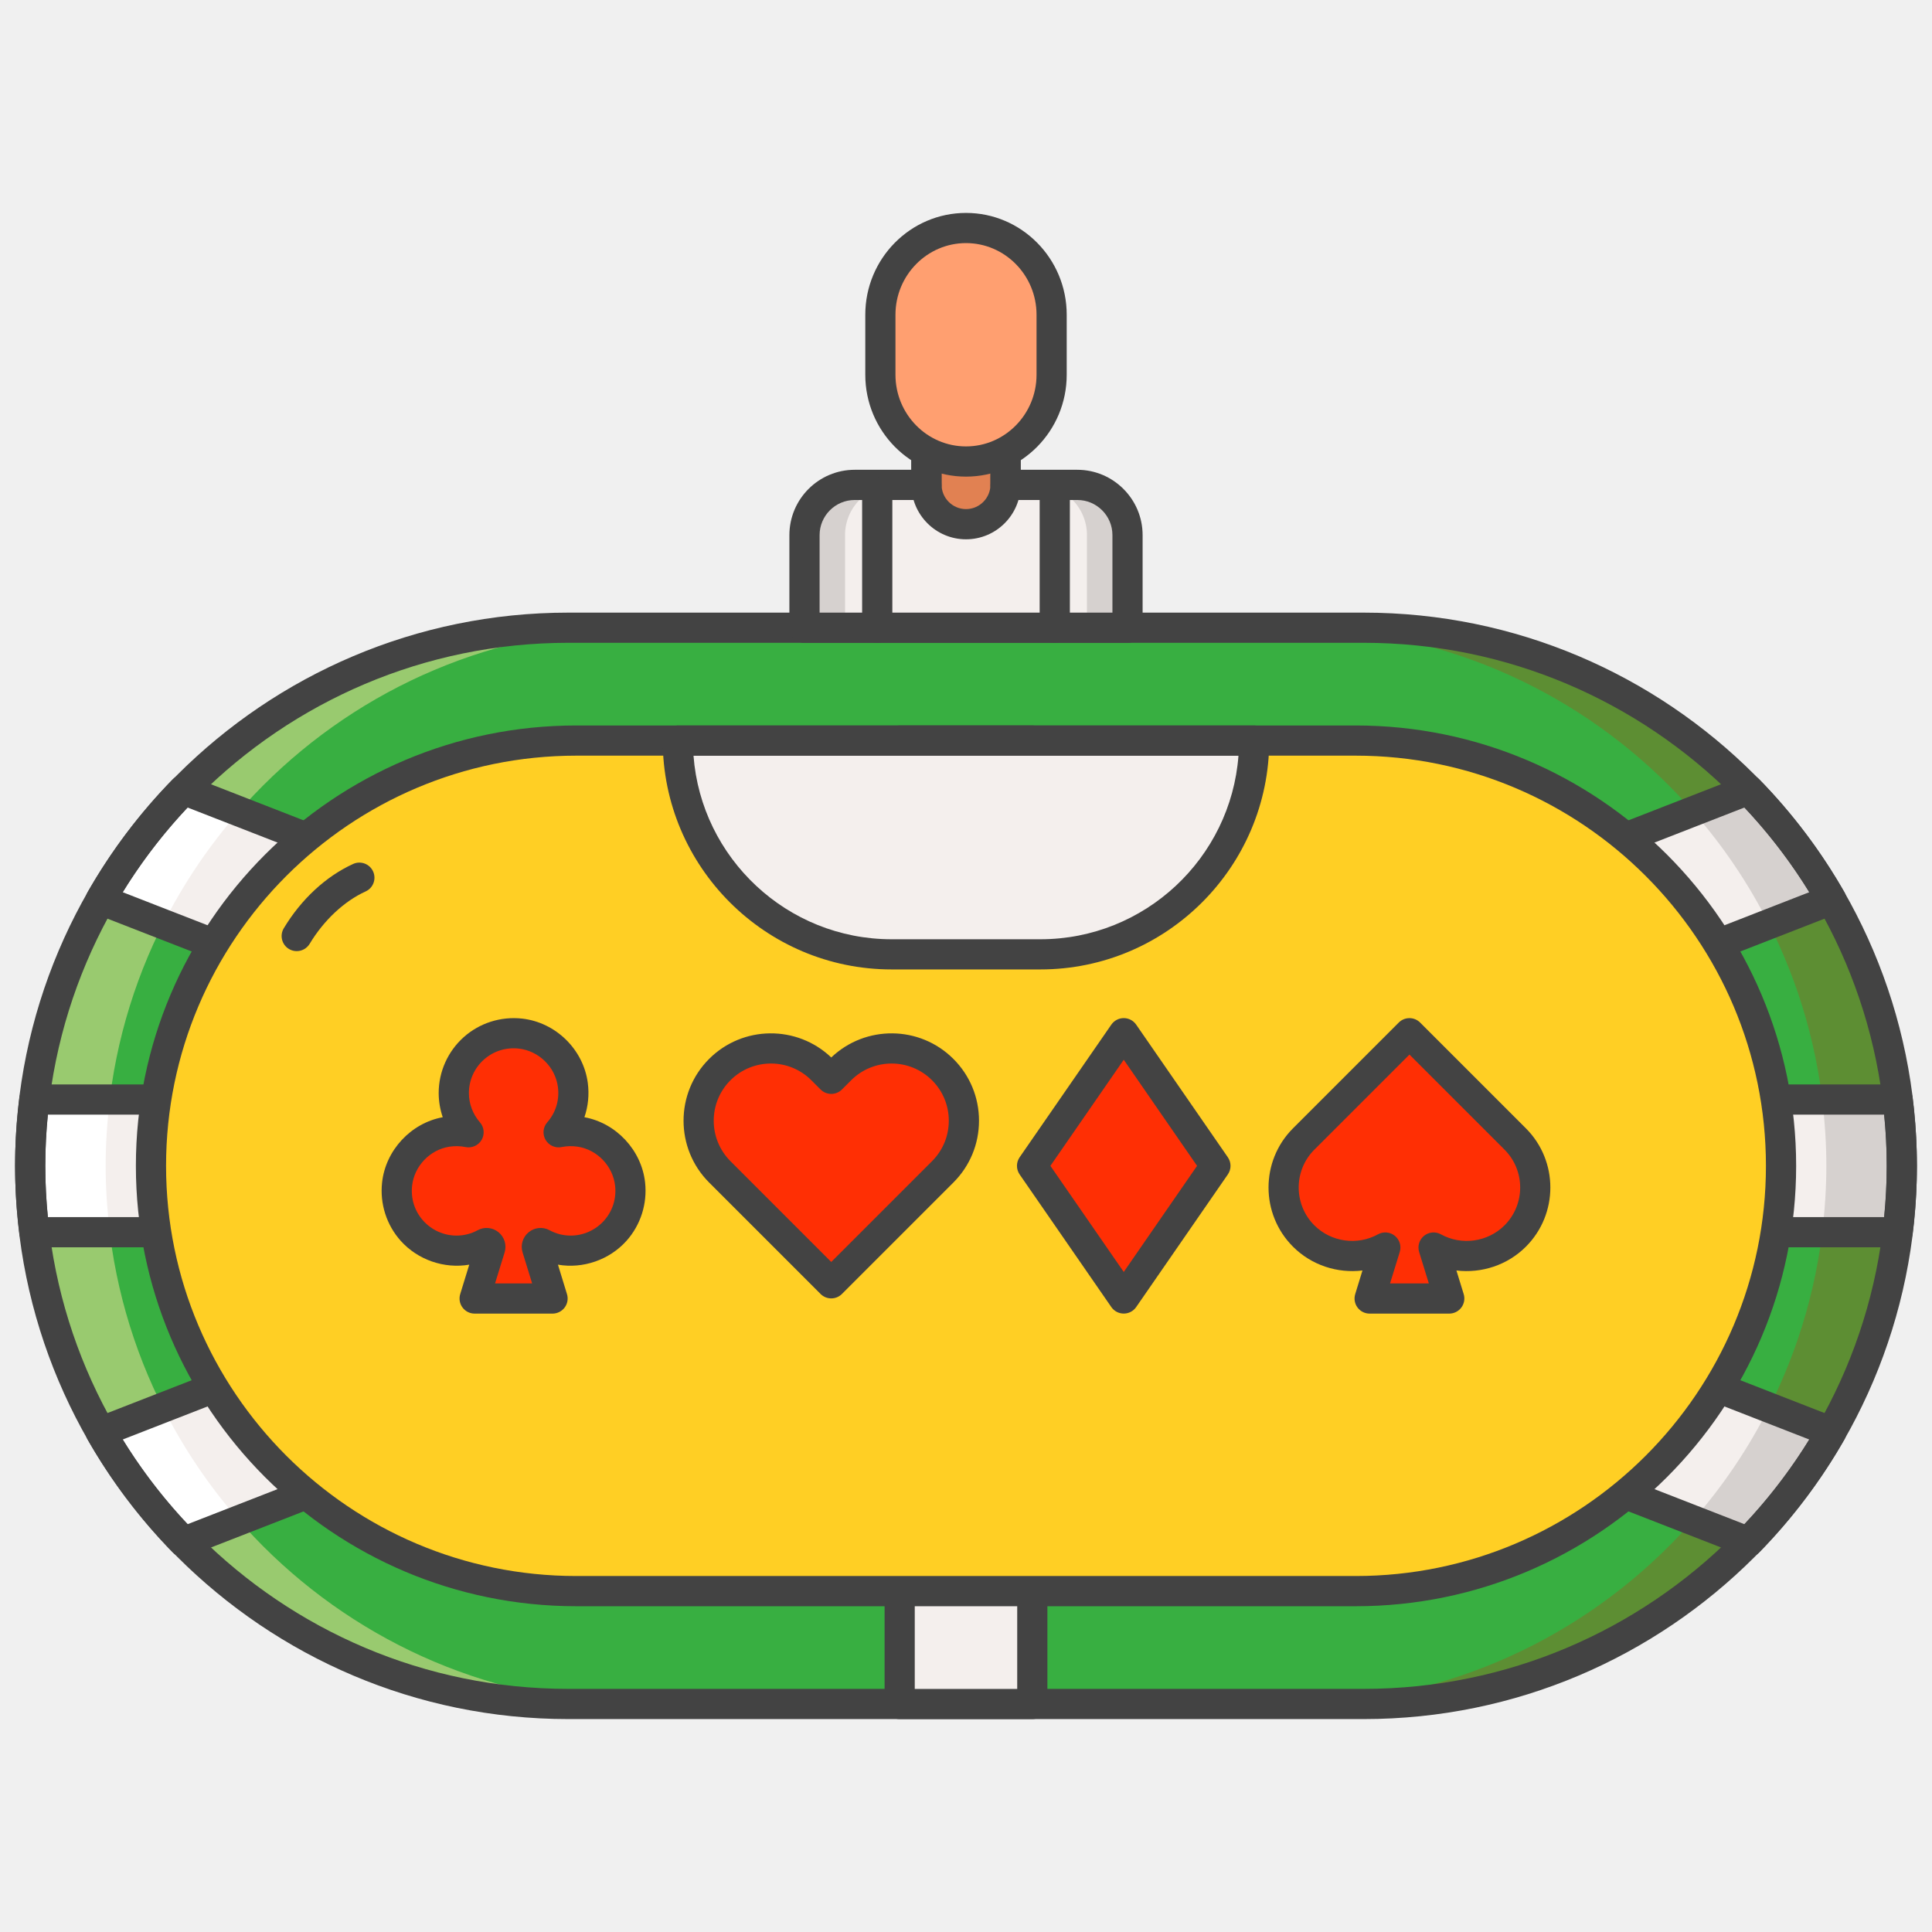
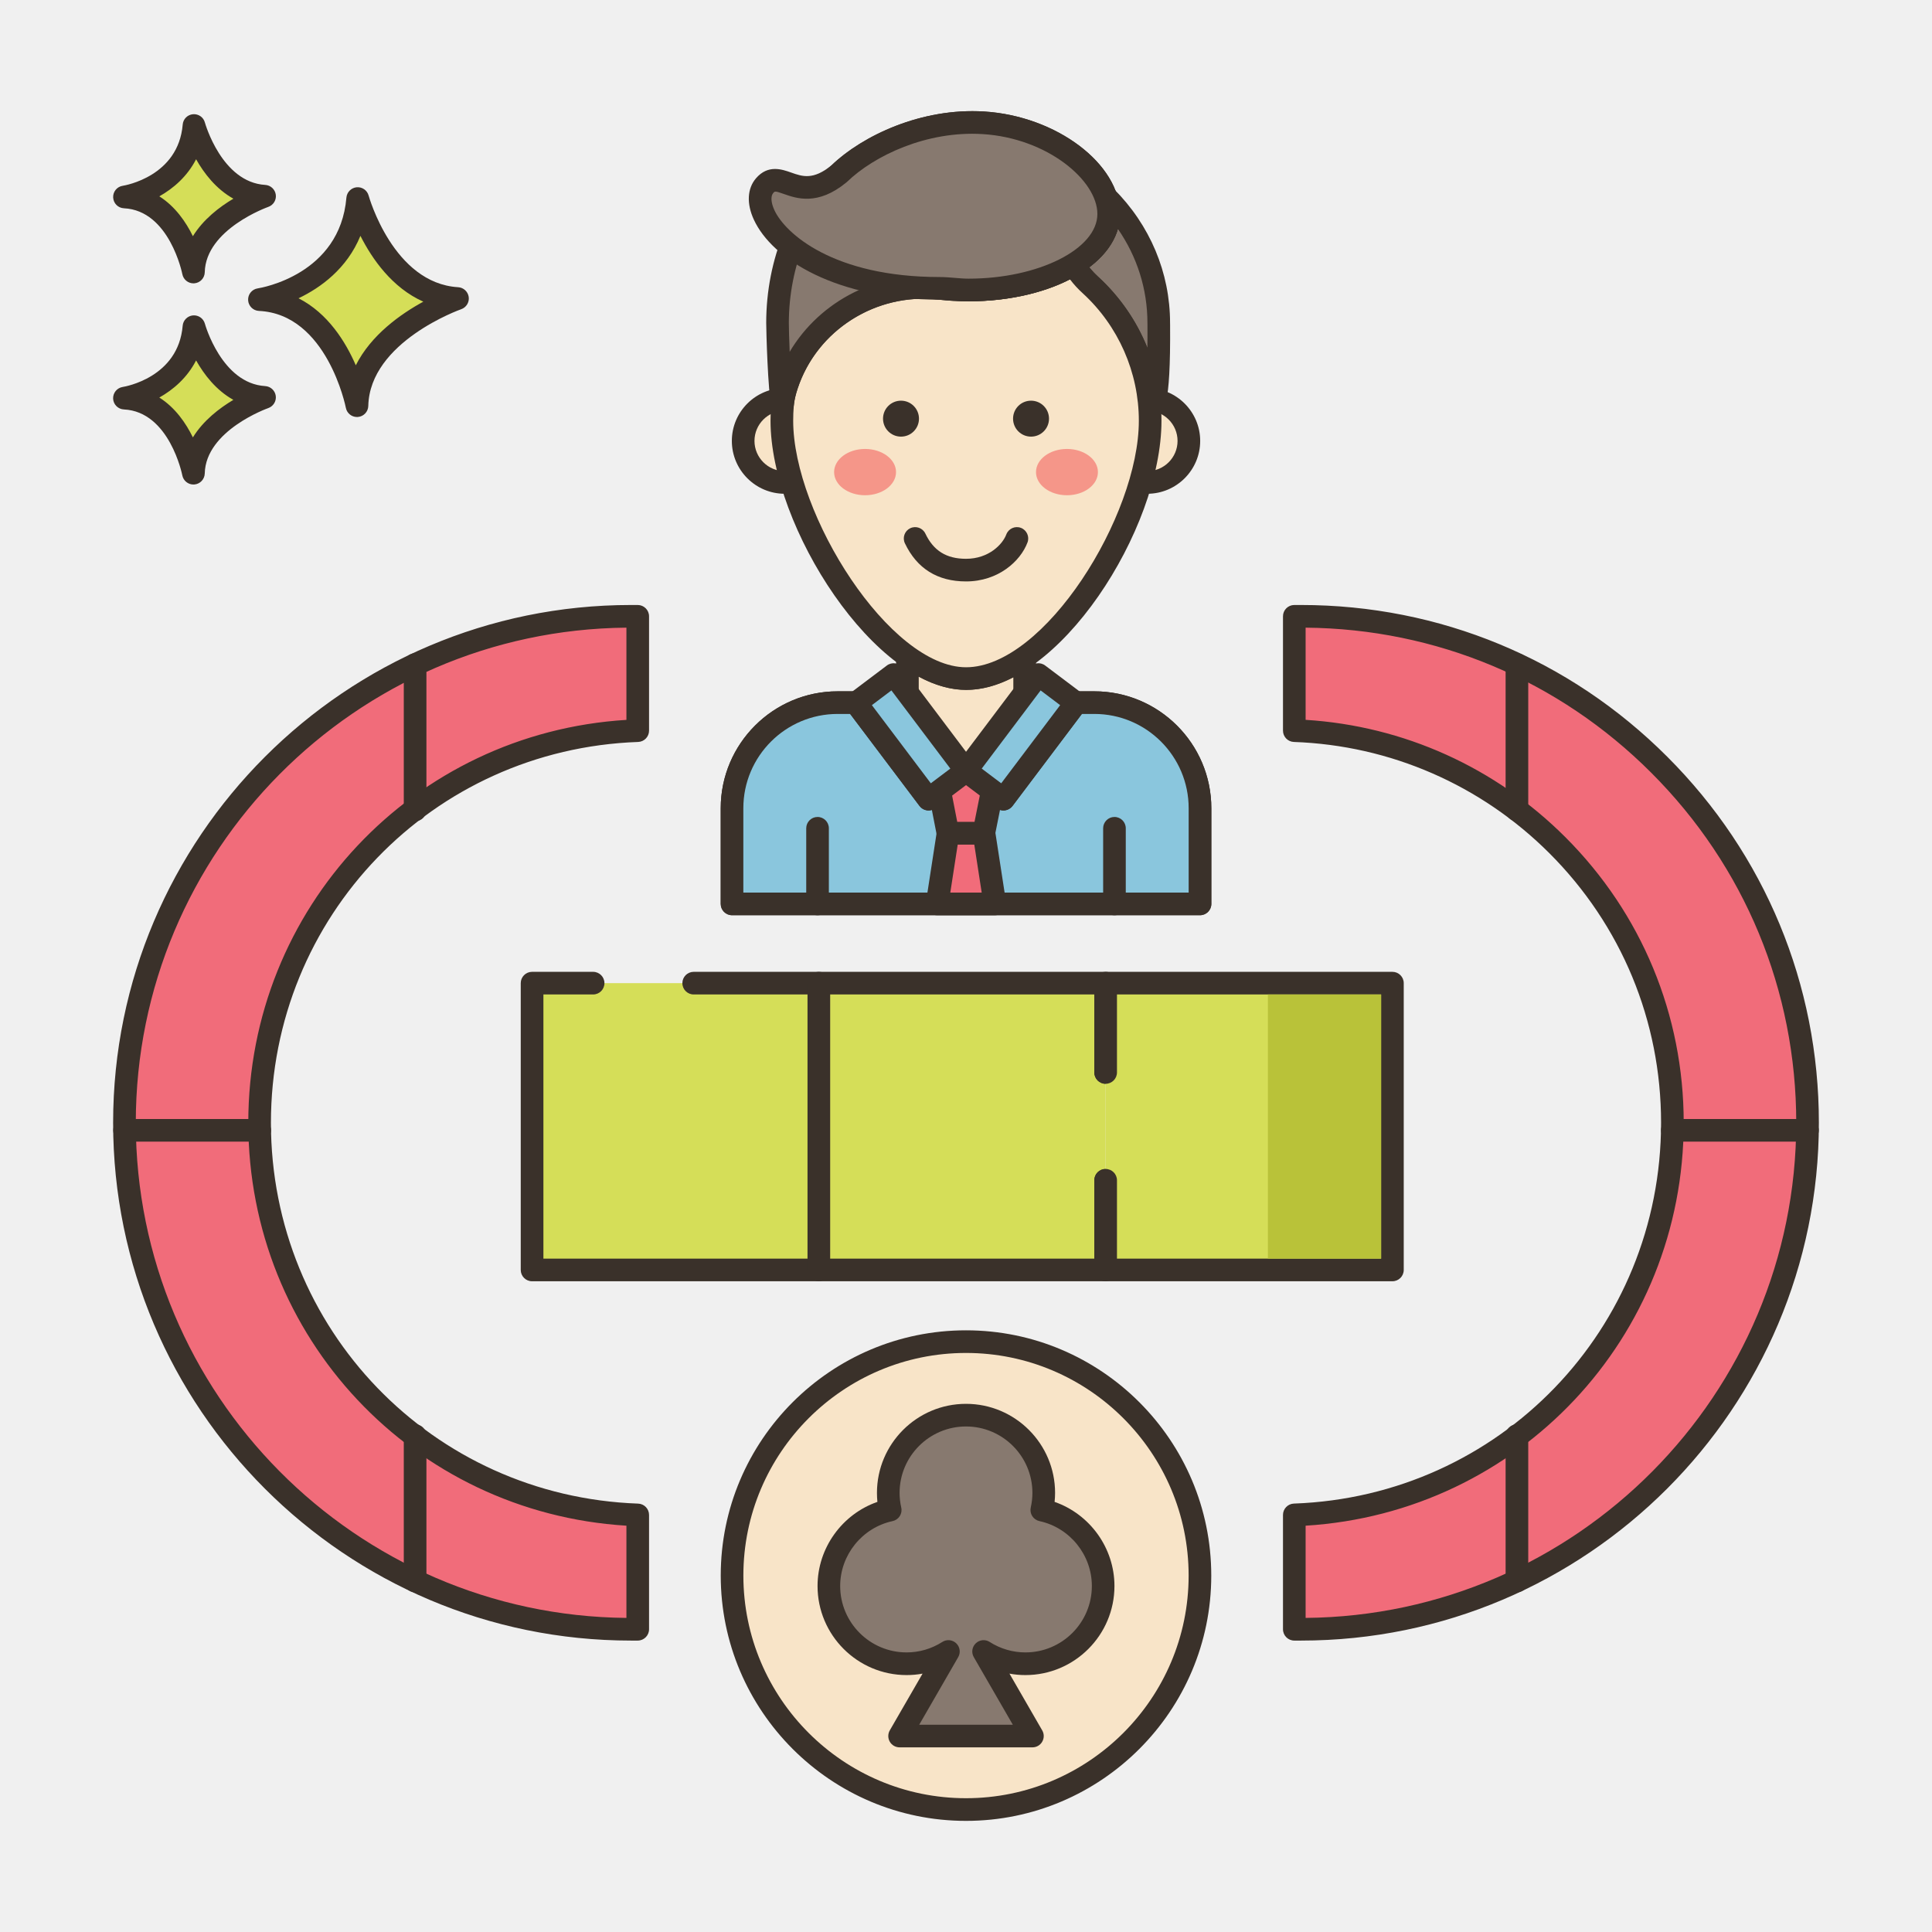
- <svg xmlns="http://www.w3.org/2000/svg" width="63" height="63" viewBox="0 0 63 63" fill="none">
-   <path d="M44.468 55.564H18.532C8.841 55.564 0.984 47.708 0.984 38.017C0.984 28.326 8.841 20.469 18.532 20.469H44.468C54.159 20.469 62.016 28.326 62.016 38.017C62.016 47.708 54.159 55.564 44.468 55.564Z" fill="#38AF41" />
-   <path d="M18.532 55.565H20.993C11.302 55.565 3.445 47.708 3.445 38.017C3.445 28.326 11.302 20.469 20.993 20.469H18.532C8.841 20.469 0.984 28.326 0.984 38.017C0.984 47.708 8.841 55.565 18.532 55.565Z" fill="#99CA6F" />
-   <path d="M44.468 20.469H42.007C51.698 20.469 59.555 28.326 59.555 38.017C59.555 47.708 51.698 55.565 42.007 55.565H44.468C54.159 55.565 62.016 47.708 62.016 38.017C62.016 28.326 54.159 20.469 44.468 20.469Z" fill="#5D8E33" />
-   <path d="M3.281 29.341L57.013 50.281C58.061 49.209 58.971 48.004 59.718 46.693L5.986 25.753C4.939 26.825 4.029 28.03 3.281 29.341Z" fill="#F4EFED" />
-   <path d="M57.684 45.9C57.013 47.231 56.178 48.465 55.204 49.576L57.014 50.281C57.014 50.281 57.014 50.281 57.014 50.28C57.255 50.034 57.488 49.78 57.714 49.519C57.746 49.483 57.778 49.447 57.809 49.41C58.155 49.005 58.483 48.584 58.791 48.148C58.801 48.134 58.812 48.12 58.822 48.106C59.142 47.65 59.442 47.179 59.719 46.693L57.684 45.9Z" fill="#D6D1CF" />
-   <path d="M0.984 38.017C0.984 38.75 1.035 39.471 1.122 40.18H61.878C61.965 39.471 62.015 38.75 62.015 38.017C62.015 37.284 61.965 36.564 61.878 35.855H1.122C1.035 36.563 0.984 37.284 0.984 38.017Z" fill="#F4EFED" />
-   <path d="M61.998 37.277C61.993 37.174 61.989 37.07 61.982 36.967C61.976 36.865 61.967 36.765 61.959 36.664C61.938 36.392 61.912 36.122 61.879 35.854V35.854H59.418C59.505 36.563 59.555 37.284 59.555 38.017C59.555 38.749 59.505 39.47 59.418 40.179H61.879V40.179C61.912 39.911 61.938 39.641 61.959 39.37C61.967 39.269 61.976 39.168 61.982 39.066C61.989 38.964 61.993 38.86 61.998 38.756C62.008 38.511 62.016 38.265 62.016 38.016C62.016 37.769 62.008 37.523 61.998 37.277Z" fill="#D6D1CF" />
-   <path d="M5.986 50.281L59.718 29.341C58.971 28.03 58.061 26.824 57.013 25.753L3.281 46.693C4.029 48.004 4.939 49.209 5.986 50.281Z" fill="#F4EFED" />
-   <path d="M59.718 29.341C59.441 28.855 59.142 28.384 58.821 27.928C58.812 27.914 58.801 27.9 58.791 27.886C58.483 27.45 58.154 27.029 57.808 26.624C57.777 26.587 57.746 26.551 57.715 26.515C57.488 26.255 57.255 26 57.014 25.753L55.204 26.459C56.178 27.569 57.013 28.803 57.684 30.134L59.718 29.341Z" fill="#D6D1CF" />
-   <path d="M5.316 45.9C5.987 47.231 6.822 48.465 7.796 49.576L5.986 50.281C5.986 50.281 5.986 50.281 5.986 50.28C5.745 50.034 5.512 49.78 5.286 49.519C5.254 49.483 5.222 49.447 5.191 49.41C4.845 49.005 4.517 48.584 4.209 48.148C4.198 48.134 4.188 48.12 4.178 48.106C3.858 47.65 3.558 47.179 3.281 46.693L5.316 45.9Z" fill="white" />
-   <path d="M1.003 37.277C1.008 37.174 1.012 37.07 1.018 36.967C1.024 36.865 1.034 36.765 1.041 36.664C1.063 36.392 1.089 36.122 1.122 35.854V35.854H3.583C3.496 36.563 3.445 37.284 3.445 38.017C3.445 38.749 3.496 39.47 3.583 40.179H1.122V40.179C1.089 39.911 1.063 39.641 1.041 39.37C1.034 39.269 1.024 39.168 1.018 39.066C1.012 38.964 1.008 38.86 1.003 38.756C0.993 38.511 0.984 38.265 0.984 38.017C0.984 37.769 0.993 37.523 1.003 37.277Z" fill="white" />
-   <path d="M3.281 29.341C3.558 28.855 3.858 28.384 4.178 27.928C4.188 27.914 4.198 27.9 4.208 27.886C4.517 27.45 4.845 27.029 5.191 26.624C5.222 26.587 5.254 26.551 5.285 26.515C5.512 26.255 5.745 26 5.986 25.753L7.796 26.459C6.822 27.569 5.987 28.803 5.316 30.134L3.281 29.341Z" fill="white" />
-   <path d="M44.468 56.057H18.532C8.585 56.057 0.492 47.964 0.492 38.017C0.492 28.07 8.585 19.977 18.532 19.977H44.468C54.415 19.977 62.508 28.069 62.508 38.017C62.508 47.964 54.415 56.057 44.468 56.057ZM18.532 20.961C9.128 20.961 1.477 28.613 1.477 38.017C1.477 47.421 9.128 55.072 18.532 55.072H44.468C53.873 55.072 61.524 47.421 61.524 38.017C61.524 28.612 53.873 20.961 44.468 20.961H18.532V20.961Z" fill="#434343" />
-   <path d="M29.337 24.149H33.662V55.565H29.337V24.149Z" fill="#F4EFED" />
-   <path d="M33.662 56.057H29.337C29.065 56.057 28.845 55.836 28.845 55.565V24.149C28.845 23.877 29.065 23.657 29.337 23.657H33.662C33.934 23.657 34.154 23.877 34.154 24.149V55.565C34.154 55.836 33.934 56.057 33.662 56.057ZM29.829 55.073H33.17V24.641H29.829V55.073Z" fill="#434343" />
-   <path d="M5.986 50.773C5.856 50.773 5.729 50.721 5.634 50.625C4.555 49.521 3.62 48.281 2.854 46.937C2.783 46.812 2.77 46.663 2.817 46.529C2.865 46.394 2.969 46.286 3.103 46.234L56.835 25.295C57.018 25.223 57.227 25.268 57.365 25.409C58.444 26.513 59.38 27.754 60.146 29.097C60.217 29.222 60.23 29.371 60.182 29.506C60.135 29.641 60.03 29.748 59.897 29.8L6.165 50.74C6.107 50.762 6.046 50.773 5.986 50.773ZM4 46.941C4.609 47.931 5.318 48.858 6.114 49.703L58.999 29.093C58.39 28.103 57.681 27.177 56.886 26.331L4 46.941Z" fill="#434343" />
-   <path d="M61.878 40.672H1.122C0.873 40.672 0.664 40.487 0.633 40.24C0.538 39.468 0.492 38.741 0.492 38.017C0.492 37.293 0.538 36.566 0.633 35.794C0.664 35.548 0.873 35.362 1.122 35.362H61.878C62.127 35.362 62.337 35.547 62.367 35.794C62.462 36.566 62.508 37.293 62.508 38.017C62.508 38.741 62.462 39.468 62.367 40.24C62.336 40.486 62.127 40.672 61.878 40.672ZM1.562 39.688H61.438C61.495 39.114 61.524 38.564 61.524 38.017C61.524 37.47 61.496 36.92 61.438 36.347H1.562C1.505 36.92 1.477 37.47 1.477 38.017C1.477 38.564 1.505 39.114 1.562 39.688Z" fill="#434343" />
-   <path d="M57.013 50.773C56.953 50.773 56.892 50.762 56.835 50.739L3.103 29.8C2.969 29.748 2.865 29.64 2.817 29.506C2.77 29.371 2.783 29.222 2.854 29.097C3.62 27.754 4.555 26.512 5.634 25.409C5.772 25.268 5.981 25.223 6.165 25.295L59.897 46.234C60.03 46.286 60.135 46.393 60.182 46.528C60.23 46.663 60.217 46.812 60.146 46.937C59.38 48.28 58.444 49.521 57.365 50.625C57.271 50.721 57.143 50.773 57.013 50.773ZM4 29.093L56.886 49.703C57.681 48.857 58.39 47.931 58.999 46.941L6.114 26.331C5.318 27.177 4.609 28.102 4 29.093Z" fill="#434343" />
-   <path d="M44.21 51.885H18.791C11.132 51.885 4.923 45.676 4.923 38.017C4.923 30.358 11.132 24.149 18.791 24.149H44.209C51.868 24.149 58.077 30.358 58.077 38.017C58.077 45.676 51.869 51.885 44.21 51.885Z" fill="#FFCF24" />
-   <path d="M33.926 31.12H29.075C25.226 31.12 22.105 27.999 22.105 24.149H40.897C40.897 27.999 37.776 31.12 33.926 31.12Z" fill="#F4EFED" />
-   <path d="M44.21 52.377H18.791C10.873 52.377 4.431 45.935 4.431 38.017C4.431 30.099 10.873 23.657 18.791 23.657H44.209C52.128 23.657 58.57 30.099 58.57 38.017C58.57 45.935 52.128 52.377 44.21 52.377ZM18.791 24.641C11.415 24.641 5.415 30.641 5.415 38.017C5.415 45.392 11.415 51.392 18.791 51.392H44.209C51.585 51.392 57.585 45.392 57.585 38.017C57.585 30.641 51.585 24.641 44.209 24.641H18.791Z" fill="#434343" />
-   <path d="M9.675 31.015C9.589 31.015 9.502 30.993 9.422 30.945C9.189 30.805 9.114 30.503 9.254 30.269C9.823 29.323 10.626 28.578 11.514 28.173C11.761 28.06 12.054 28.169 12.166 28.416C12.279 28.664 12.17 28.956 11.923 29.068C11.223 29.387 10.559 30.009 10.098 30.776C10.005 30.93 9.842 31.015 9.675 31.015Z" fill="#434343" />
-   <path d="M33.925 31.612H29.074C24.959 31.612 21.611 28.264 21.611 24.149C21.611 23.878 21.832 23.657 22.104 23.657H40.896C41.026 23.657 41.152 23.709 41.244 23.801C41.336 23.893 41.388 24.019 41.388 24.149C41.388 28.264 38.04 31.612 33.925 31.612ZM22.614 24.641C22.867 27.985 25.668 30.628 29.074 30.628H33.925C37.332 30.628 40.133 27.985 40.385 24.641H22.614Z" fill="#434343" />
-   <path d="M18.921 36.907C18.677 36.869 18.439 36.877 18.215 36.922C18.568 36.518 18.759 35.969 18.679 35.375C18.563 34.503 17.844 33.801 16.97 33.704C15.793 33.573 14.797 34.491 14.797 35.642C14.797 36.132 14.979 36.579 15.279 36.922C15.055 36.877 14.817 36.869 14.573 36.907C13.719 37.04 13.041 37.755 12.947 38.614C12.82 39.789 13.737 40.782 14.885 40.782C15.221 40.782 15.536 40.697 15.811 40.548C15.906 40.496 16.015 40.591 15.983 40.694L15.476 42.342H16.662H16.832H18.017L17.51 40.694C17.479 40.59 17.587 40.496 17.683 40.548C17.958 40.697 18.273 40.782 18.608 40.782C19.757 40.782 20.674 39.789 20.546 38.614C20.453 37.755 19.775 37.04 18.921 36.907Z" fill="#FF2F04" />
-   <path d="M27.107 35.178L26.806 34.878C25.885 33.957 24.393 33.957 23.472 34.878C22.551 35.798 22.551 37.291 23.472 38.212L27.107 41.847L30.741 38.212C31.662 37.291 31.662 35.799 30.741 34.878C29.821 33.957 28.328 33.957 27.407 34.878L27.107 35.178Z" fill="#FF2F04" />
-   <path d="M36.644 42.342L33.654 38.017L36.644 33.692L39.633 38.017L36.644 42.342Z" fill="#FF2F04" />
-   <path d="M47.258 42.342L46.746 40.68C47.597 41.15 48.687 41.026 49.409 40.304C50.282 39.431 50.282 38.014 49.409 37.141L45.96 33.692L42.511 37.141C41.637 38.014 41.637 39.431 42.511 40.304C43.232 41.026 44.323 41.15 45.173 40.68L44.661 42.342H47.258Z" fill="#FF2F04" />
-   <path d="M18.018 42.835H15.477C15.321 42.835 15.174 42.761 15.081 42.635C14.988 42.509 14.961 42.347 15.007 42.198L15.302 41.239C14.485 41.38 13.624 41.083 13.068 40.463C12.606 39.948 12.383 39.255 12.459 38.561C12.573 37.507 13.401 36.621 14.437 36.431C14.351 36.179 14.305 35.912 14.305 35.642C14.305 34.948 14.602 34.285 15.119 33.822C15.636 33.359 16.331 33.138 17.025 33.215C18.12 33.337 19.022 34.217 19.167 35.31C19.218 35.692 19.179 36.075 19.057 36.431C20.094 36.621 20.922 37.507 21.036 38.562C21.111 39.255 20.889 39.948 20.427 40.464C19.871 41.083 19.011 41.381 18.194 41.239L18.488 42.198C18.535 42.347 18.507 42.51 18.414 42.635C18.321 42.76 18.174 42.835 18.018 42.835ZM16.143 41.85H17.352L17.041 40.839C16.967 40.599 17.045 40.34 17.24 40.181C17.433 40.023 17.7 39.997 17.918 40.115C18.132 40.232 18.364 40.291 18.609 40.291C19.023 40.291 19.418 40.114 19.695 39.806C19.975 39.494 20.104 39.089 20.058 38.667C19.988 38.028 19.479 37.492 18.846 37.393C18.666 37.365 18.488 37.369 18.315 37.404C18.109 37.447 17.897 37.352 17.791 37.17C17.684 36.987 17.706 36.757 17.845 36.598C18.126 36.277 18.249 35.865 18.192 35.44C18.105 34.79 17.569 34.266 16.916 34.193C16.495 34.147 16.089 34.275 15.776 34.555C15.467 34.831 15.29 35.228 15.29 35.642C15.29 35.992 15.418 36.332 15.65 36.598C15.789 36.757 15.811 36.987 15.705 37.17C15.599 37.352 15.387 37.446 15.181 37.404C15.008 37.369 14.829 37.365 14.649 37.393C14.017 37.492 13.507 38.028 13.438 38.667C13.392 39.089 13.521 39.494 13.801 39.806C14.078 40.114 14.473 40.291 14.886 40.291C15.131 40.291 15.363 40.232 15.578 40.115C15.796 39.997 16.062 40.023 16.256 40.181C16.45 40.34 16.529 40.598 16.455 40.839L16.143 41.85Z" fill="#434343" />
-   <path d="M27.106 42.339C26.98 42.339 26.854 42.291 26.758 42.195L23.123 38.56C22.012 37.449 22.012 35.641 23.123 34.53C24.219 33.434 25.991 33.419 27.106 34.483C28.221 33.419 29.994 33.434 31.089 34.53C31.627 35.068 31.924 35.783 31.924 36.545C31.924 37.306 31.627 38.022 31.089 38.56L27.454 42.195C27.358 42.291 27.232 42.339 27.106 42.339ZM25.139 34.68C24.661 34.68 24.183 34.862 23.819 35.226C23.092 35.953 23.092 37.136 23.819 37.864L27.106 41.151L30.393 37.864C30.745 37.512 30.939 37.043 30.939 36.545C30.939 36.047 30.745 35.578 30.393 35.226C29.666 34.498 28.482 34.499 27.755 35.226L27.454 35.527C27.362 35.619 27.237 35.671 27.106 35.671C26.976 35.671 26.85 35.619 26.758 35.527L26.457 35.226C26.094 34.862 25.616 34.68 25.139 34.68Z" fill="#434343" />
-   <path d="M36.644 42.834C36.482 42.834 36.331 42.755 36.239 42.622L33.249 38.297C33.133 38.128 33.133 37.906 33.249 37.737L36.239 33.412C36.331 33.279 36.482 33.199 36.644 33.199C36.806 33.199 36.957 33.279 37.049 33.412L40.038 37.737C40.155 37.906 40.155 38.128 40.038 38.297L37.049 42.622C36.957 42.755 36.806 42.834 36.644 42.834ZM34.252 38.017L36.644 41.477L39.035 38.017L36.644 34.557L34.252 38.017Z" fill="#434343" />
-   <path d="M47.258 42.835H44.662C44.506 42.835 44.359 42.761 44.266 42.635C44.173 42.509 44.146 42.347 44.192 42.198L44.428 41.429C43.611 41.528 42.767 41.257 42.163 40.653C41.099 39.589 41.099 37.857 42.163 36.793L45.612 33.344C45.804 33.152 46.116 33.152 46.308 33.344L49.757 36.793C50.821 37.857 50.821 39.589 49.757 40.653C49.153 41.257 48.308 41.528 47.492 41.429L47.729 42.198C47.775 42.347 47.747 42.51 47.654 42.635C47.561 42.76 47.415 42.835 47.258 42.835ZM45.328 41.85H46.592L46.276 40.825C46.217 40.633 46.281 40.425 46.436 40.298C46.592 40.172 46.809 40.152 46.985 40.249C47.661 40.623 48.515 40.503 49.061 39.957C49.741 39.276 49.741 38.169 49.061 37.489L45.96 34.388L42.859 37.489C42.179 38.169 42.179 39.276 42.859 39.957C43.405 40.502 44.259 40.623 44.935 40.249C45.111 40.152 45.328 40.172 45.484 40.298C45.64 40.425 45.703 40.633 45.644 40.825L45.328 41.85Z" fill="#434343" />
-   <path d="M35.129 15.812H34.292H32.788C32.789 15.787 32.791 15.764 32.791 15.739V13.383H30.209V15.739C30.209 15.764 30.211 15.787 30.212 15.812H28.708H27.871C26.966 15.812 26.233 16.545 26.233 17.449V20.469H36.767V17.449C36.767 16.545 36.034 15.812 35.129 15.812Z" fill="#F4EFED" />
-   <path d="M35.129 15.812H34.292H33.807C34.711 15.812 35.444 16.545 35.444 17.449V20.469H36.767V17.449C36.767 16.545 36.034 15.812 35.129 15.812Z" fill="#D6D1CF" />
-   <path d="M27.871 15.812H28.708H29.194C28.289 15.812 27.556 16.545 27.556 17.449V20.469H26.233V17.449C26.233 16.545 26.966 15.812 27.871 15.812Z" fill="#D6D1CF" />
-   <path d="M32.789 15.806L32.792 13.383H30.209L30.211 15.806C30.212 16.518 30.789 17.094 31.5 17.094C32.212 17.094 32.788 16.517 32.789 15.806Z" fill="#E18152" />
-   <path d="M36.767 20.962H26.233C25.962 20.962 25.741 20.741 25.741 20.469V17.449C25.741 16.275 26.697 15.319 27.871 15.319H29.716V13.383C29.716 13.111 29.937 12.891 30.209 12.891H32.791C33.063 12.891 33.283 13.111 33.283 13.383V15.319H35.129C36.303 15.319 37.259 16.275 37.259 17.449V20.469C37.259 20.741 37.038 20.962 36.767 20.962ZM26.726 19.977H36.275V17.449C36.275 16.817 35.761 16.304 35.129 16.304H32.788C32.653 16.304 32.523 16.248 32.431 16.15C32.337 16.052 32.289 15.919 32.296 15.785C32.296 15.783 32.298 15.759 32.298 15.757L32.299 13.876H30.701V15.739C30.701 15.742 30.704 15.783 30.704 15.785C30.711 15.92 30.663 16.052 30.57 16.15C30.477 16.248 30.348 16.304 30.212 16.304H27.871C27.24 16.304 26.726 16.818 26.726 17.449V19.977H26.726Z" fill="#434343" />
-   <path d="M31.5 17.586C30.52 17.586 29.721 16.788 29.719 15.807L29.717 13.383C29.717 13.253 29.768 13.128 29.861 13.035C29.953 12.943 30.078 12.891 30.209 12.891H32.792C32.922 12.891 33.048 12.943 33.14 13.035C33.232 13.127 33.284 13.253 33.284 13.383L33.282 15.806C33.281 16.788 32.482 17.586 31.5 17.586ZM30.702 13.875L30.704 15.805C30.704 16.244 31.062 16.601 31.5 16.601C31.939 16.601 32.297 16.244 32.297 15.805L32.299 13.875H30.702Z" fill="#434343" />
-   <path d="M31.5 15.05C29.958 15.05 28.708 13.784 28.708 12.222V10.264C28.708 8.702 29.958 7.436 31.5 7.436C33.042 7.436 34.292 8.702 34.292 10.264V12.222C34.292 13.784 33.042 15.05 31.5 15.05Z" fill="#FF9F70" />
-   <path d="M31.5 15.542C29.689 15.542 28.216 14.052 28.216 12.221V10.263C28.216 8.432 29.689 6.943 31.5 6.943C33.311 6.943 34.784 8.432 34.784 10.263V12.221C34.784 14.052 33.311 15.542 31.5 15.542ZM31.5 7.927C30.232 7.927 29.2 8.975 29.2 10.263V12.221C29.2 13.509 30.232 14.557 31.5 14.557C32.768 14.557 33.8 13.509 33.8 12.221V10.263C33.8 8.975 32.768 7.927 31.5 7.927Z" fill="#434343" />
-   <path d="M28.605 20.962C28.334 20.962 28.113 20.741 28.113 20.469V16.058C28.113 15.786 28.334 15.566 28.605 15.566C28.877 15.566 29.098 15.786 29.098 16.058V20.469C29.098 20.741 28.877 20.962 28.605 20.962Z" fill="#434343" />
-   <path d="M34.395 20.962C34.123 20.962 33.902 20.741 33.902 20.469V16.058C33.902 15.786 34.123 15.566 34.395 15.566C34.666 15.566 34.887 15.786 34.887 16.058V20.469C34.887 20.741 34.666 20.962 34.395 20.962Z" fill="#434343" />
+ <svg xmlns="http://www.w3.org/2000/svg" width="56" height="56" viewBox="0 0 56 56" fill="none">
+   <path d="M10.369 5.755C10.156 8.284 7.52 8.684 7.52 8.684C9.783 8.79 10.347 11.759 10.347 11.759C10.395 9.642 13.261 8.652 13.261 8.652C11.114 8.524 10.369 5.755 10.369 5.755Z" fill="#D5DE58" />
+   <path d="M13.28 8.325C11.398 8.212 10.692 5.694 10.685 5.669C10.643 5.515 10.497 5.414 10.339 5.428C10.18 5.443 10.055 5.569 10.041 5.727C9.853 7.962 7.567 8.344 7.47 8.359C7.303 8.384 7.183 8.532 7.192 8.701C7.201 8.869 7.336 9.004 7.504 9.012C9.479 9.105 10.02 11.794 10.025 11.821C10.055 11.977 10.191 12.087 10.347 12.087C10.356 12.087 10.365 12.087 10.374 12.086C10.541 12.072 10.671 11.935 10.675 11.767C10.717 9.905 13.342 8.972 13.368 8.963C13.516 8.911 13.607 8.762 13.586 8.608C13.564 8.453 13.436 8.334 13.28 8.325ZM10.313 10.588C10.016 9.903 9.501 9.077 8.653 8.646C9.294 8.339 10.055 7.79 10.447 6.836C10.787 7.508 11.366 8.341 12.27 8.744C11.612 9.103 10.756 9.708 10.313 10.588Z" fill="#3A312A" />
+   <path d="M5.622 9.469C5.471 11.258 3.607 11.541 3.607 11.541C5.208 11.616 5.607 13.716 5.607 13.716C5.641 12.219 7.668 11.519 7.668 11.519C6.149 11.428 5.622 9.469 5.622 9.469Z" fill="#D5DE58" />
+   <path d="M7.687 11.191C6.426 11.116 5.943 9.401 5.939 9.383C5.897 9.23 5.753 9.129 5.593 9.142C5.434 9.157 5.308 9.283 5.295 9.442C5.168 10.944 3.622 11.206 3.558 11.216C3.391 11.242 3.271 11.389 3.279 11.558C3.288 11.726 3.423 11.86 3.591 11.868C4.912 11.931 5.281 13.759 5.284 13.777C5.314 13.933 5.45 14.044 5.606 14.044C5.616 14.044 5.624 14.044 5.634 14.043C5.801 14.029 5.931 13.891 5.935 13.723C5.963 12.475 7.757 11.835 7.775 11.829C7.923 11.777 8.014 11.629 7.993 11.474C7.971 11.319 7.844 11.201 7.687 11.191ZM5.591 12.678C5.389 12.265 5.079 11.814 4.618 11.523C5.024 11.295 5.427 10.948 5.684 10.447C5.915 10.857 6.264 11.312 6.764 11.59C6.36 11.831 5.892 12.189 5.591 12.678Z" fill="#3A312A" />
+   <path d="M5.622 3.638C5.471 5.427 3.607 5.71 3.607 5.71C5.208 5.785 5.607 7.885 5.607 7.885C5.641 6.388 7.668 5.688 7.668 5.688C6.149 5.596 5.622 3.638 5.622 3.638Z" fill="#D5DE58" />
+   <path d="M7.688 5.36C6.426 5.284 5.944 3.569 5.939 3.552C5.898 3.398 5.753 3.297 5.593 3.311C5.434 3.325 5.309 3.451 5.296 3.61C5.169 5.113 3.623 5.375 3.558 5.385C3.391 5.41 3.271 5.558 3.28 5.726C3.289 5.895 3.423 6.029 3.592 6.037C4.912 6.099 5.282 7.928 5.285 7.946C5.315 8.102 5.451 8.213 5.607 8.213C5.616 8.213 5.625 8.213 5.634 8.212C5.802 8.198 5.931 8.06 5.935 7.892C5.964 6.643 7.758 6.004 7.776 5.997C7.924 5.946 8.015 5.798 7.994 5.643C7.972 5.488 7.844 5.369 7.688 5.36ZM5.591 6.846C5.389 6.434 5.079 5.983 4.618 5.691C5.024 5.463 5.427 5.116 5.684 4.616C5.915 5.026 6.265 5.481 6.765 5.759C6.36 5.999 5.892 6.358 5.591 6.846Z" fill="#3A312A" />
+   <path d="M3.607 32.544C3.607 40.651 10.179 47.225 18.288 47.225H18.485V43.911C12.395 43.694 7.525 38.687 7.525 32.544C7.525 26.402 12.395 21.395 18.485 21.178V17.864H18.288C10.179 17.864 3.607 24.437 3.607 32.544ZM48.092 22.165C45.437 19.507 41.766 17.864 37.713 17.864H37.516V21.178C40.493 21.283 43.177 22.534 45.144 24.501C47.202 26.559 48.475 29.403 48.475 32.544C48.475 38.687 43.606 43.694 37.516 43.911V47.225H37.713C45.82 47.225 52.393 40.651 52.393 32.544C52.393 28.491 50.75 24.82 48.092 22.165Z" fill="#F16C7A" />
+   <path d="M18.485 17.536H18.288C10.012 17.536 3.279 24.269 3.279 32.544C3.279 40.82 10.012 47.553 18.288 47.553H18.485C18.666 47.553 18.813 47.406 18.813 47.225V43.911C18.813 43.734 18.673 43.589 18.496 43.583C12.528 43.37 7.853 38.522 7.853 32.544C7.853 26.567 12.528 21.718 18.496 21.506C18.673 21.5 18.813 21.355 18.813 21.178V17.864C18.813 17.683 18.666 17.536 18.485 17.536ZM18.157 20.866C11.985 21.247 7.197 26.318 7.197 32.544C7.197 38.771 11.985 43.842 18.157 44.223V46.896C10.303 46.825 3.936 40.414 3.936 32.544C3.936 24.675 10.303 18.264 18.157 18.193V20.866ZM48.325 21.933C45.492 19.097 41.723 17.536 37.713 17.536H37.516C37.334 17.536 37.188 17.683 37.188 17.864V21.178C37.188 21.355 37.328 21.5 37.504 21.506C40.299 21.605 42.929 22.751 44.912 24.733C46.998 26.819 48.147 29.593 48.147 32.544C48.147 38.522 43.472 43.37 37.504 43.582C37.328 43.589 37.188 43.734 37.188 43.91V47.224C37.188 47.406 37.334 47.553 37.516 47.553H37.713C45.988 47.553 52.721 40.82 52.721 32.544C52.721 28.534 51.16 24.765 48.325 21.933ZM37.844 46.896V44.223C44.015 43.841 48.803 38.771 48.803 32.544C48.803 29.418 47.586 26.479 45.376 24.269C43.351 22.243 40.687 21.042 37.844 20.865V18.193C41.63 18.226 45.182 19.716 47.86 22.396C47.86 22.396 47.86 22.397 47.861 22.397C50.572 25.106 52.065 28.709 52.065 32.544C52.065 40.414 45.697 46.825 37.844 46.896Z" fill="#3A312A" />
+   <path d="M12.032 41.283C11.85 41.283 11.704 41.43 11.704 41.611V45.827C11.704 46.008 11.85 46.155 12.032 46.155C12.213 46.155 12.36 46.008 12.36 45.827V41.611C12.36 41.43 12.213 41.283 12.032 41.283Z" fill="#3A312A" />
+   <path d="M12.032 18.934C11.85 18.934 11.704 19.081 11.704 19.262V23.477C11.704 23.659 11.85 23.805 12.032 23.805C12.213 23.805 12.36 23.659 12.36 23.477V19.262C12.36 19.081 12.213 18.934 12.032 18.934Z" fill="#3A312A" />
+   <path d="M43.969 41.283C43.787 41.283 43.641 41.43 43.641 41.611V45.827C43.641 46.008 43.787 46.155 43.969 46.155C44.15 46.155 44.297 46.008 44.297 45.827V41.611C44.297 41.43 44.15 41.283 43.969 41.283Z" fill="#3A312A" />
+   <path d="M43.969 18.934C43.787 18.934 43.641 19.081 43.641 19.262V23.477C43.641 23.659 43.787 23.805 43.969 23.805C44.15 23.805 44.297 23.659 44.297 23.477V19.262C44.297 19.081 44.15 18.934 43.969 18.934Z" fill="#3A312A" />
+   <path d="M7.528 32.435H3.61C3.429 32.435 3.282 32.581 3.282 32.763C3.282 32.944 3.429 33.091 3.61 33.091H7.528C7.709 33.091 7.856 32.944 7.856 32.763C7.856 32.581 7.709 32.435 7.528 32.435Z" fill="#3A312A" />
+   <path d="M52.391 32.435H48.473C48.291 32.435 48.145 32.581 48.145 32.763C48.145 32.944 48.291 33.091 48.473 33.091H52.391C52.572 33.091 52.719 32.944 52.719 32.763C52.719 32.581 52.572 32.435 52.391 32.435Z" fill="#3A312A" />
+   <path d="M31.722 20.366H29.7V19.052C29.141 19.44 28.562 19.669 28.001 19.669C27.462 19.669 26.894 19.438 26.337 19.045H26.302V20.366H24.279C22.589 20.366 21.219 21.736 21.219 23.427V26.2H34.782V23.427C34.782 21.736 33.412 20.366 31.722 20.366Z" fill="#F8E4C8" />
+   <path d="M31.722 20.038H30.028V19.052C30.028 18.93 29.96 18.818 29.852 18.762C29.744 18.705 29.614 18.713 29.513 18.782C28.979 19.153 28.47 19.341 28.001 19.341C27.553 19.341 27.056 19.151 26.526 18.777C26.47 18.738 26.404 18.717 26.337 18.717H26.302C26.121 18.717 25.974 18.864 25.974 19.045V20.038H24.279C22.411 20.038 20.891 21.558 20.891 23.427V26.2C20.891 26.381 21.037 26.528 21.219 26.528H34.782C34.964 26.528 35.111 26.381 35.111 26.2V23.427C35.111 21.558 33.59 20.038 31.722 20.038ZM34.454 25.872H21.547V23.427C21.547 21.92 22.773 20.694 24.279 20.694H26.302C26.484 20.694 26.63 20.548 26.63 20.366V19.614C27.582 20.126 28.442 20.113 29.372 19.634V20.366C29.372 20.548 29.519 20.694 29.7 20.694H31.722C33.229 20.694 34.454 21.92 34.454 23.427V25.872Z" fill="#3A312A" />
+   <path d="M31.721 20.366H31.177L31.188 20.374L29.085 23.164L28 22.346L26.915 23.164L24.812 20.374L24.823 20.366H24.279C22.588 20.366 21.218 21.736 21.218 23.427V26.2H34.782V23.427C34.782 21.736 33.411 20.366 31.721 20.366Z" fill="#8AC6DD" />
+   <path d="M31.721 20.038H31.177C31.049 20.038 30.938 20.116 30.886 20.231L29.021 22.704L28.198 22.084C28.081 21.995 27.92 21.995 27.803 22.084L26.98 22.704L25.131 20.252C25.084 20.124 24.961 20.038 24.824 20.038H24.279C22.411 20.038 20.89 21.558 20.89 23.427V26.2C20.89 26.381 21.037 26.528 21.218 26.528H34.783C34.964 26.528 35.111 26.381 35.111 26.2V23.427C35.111 21.558 33.59 20.038 31.721 20.038ZM34.454 25.872H21.546V23.427C21.546 21.92 22.772 20.694 24.279 20.694H24.643L26.653 23.362C26.705 23.431 26.783 23.477 26.869 23.489C26.955 23.501 27.043 23.479 27.113 23.426L28 22.757L28.888 23.426C28.957 23.478 29.044 23.501 29.131 23.489C29.217 23.477 29.295 23.431 29.348 23.362L31.358 20.694H31.721C33.228 20.694 34.454 21.92 34.454 23.427V25.872Z" fill="#3A312A" />
+   <path d="M23.697 23.68C23.516 23.68 23.369 23.827 23.369 24.008V26.2C23.369 26.382 23.516 26.529 23.697 26.529C23.879 26.529 24.025 26.382 24.025 26.2V24.008C24.025 23.827 23.879 23.68 23.697 23.68Z" fill="#3A312A" />
+   <path d="M32.303 23.68C32.122 23.68 31.975 23.827 31.975 24.008V26.2C31.975 26.382 32.122 26.529 32.303 26.529C32.485 26.529 32.631 26.382 32.631 26.2V24.008C32.631 23.827 32.485 23.68 32.303 23.68Z" fill="#3A312A" />
+   <path d="M28.521 24.15H27.479L27.163 26.201H28.838L28.521 24.15Z" fill="#F16C7A" />
+   <path d="M29.162 26.151L28.846 24.1C28.821 23.94 28.683 23.822 28.522 23.822H27.479C27.317 23.822 27.18 23.94 27.155 24.1L26.839 26.151C26.824 26.245 26.852 26.341 26.914 26.414C26.976 26.487 27.067 26.529 27.163 26.529H28.838C28.934 26.529 29.025 26.487 29.087 26.414C29.149 26.341 29.177 26.245 29.162 26.151ZM27.545 25.872L27.76 24.478H28.24L28.455 25.872H27.545Z" fill="#3A312A" />
+   <path d="M27.124 22.345L27.476 24.15H28.517L28.877 22.345H27.124Z" fill="#F16C7A" />
+   <path d="M29.131 22.136C29.068 22.061 28.975 22.016 28.877 22.016H27.123C27.026 22.016 26.933 22.06 26.87 22.136C26.808 22.212 26.783 22.311 26.802 22.407L27.154 24.212C27.184 24.366 27.319 24.477 27.476 24.477H28.516C28.672 24.477 28.807 24.367 28.838 24.214L29.199 22.409C29.218 22.312 29.193 22.212 29.131 22.136ZM28.247 23.822H27.746L27.522 22.673H28.477L28.247 23.822Z" fill="#3A312A" />
+   <path d="M24.825 20.379L25.916 19.557L28.019 22.348L26.928 23.17L24.825 20.379Z" fill="#8AC6DD" />
+   <path d="M28.267 22.145L26.165 19.355C26.055 19.21 25.85 19.181 25.705 19.291L24.615 20.112C24.546 20.164 24.5 20.242 24.488 20.328C24.476 20.415 24.498 20.502 24.55 20.572L26.653 23.361C26.706 23.431 26.783 23.477 26.869 23.489C26.885 23.491 26.9 23.492 26.915 23.492C26.986 23.492 27.055 23.469 27.113 23.426L28.202 22.605C28.347 22.495 28.376 22.29 28.267 22.145ZM26.98 22.704L25.272 20.439L25.838 20.012L27.546 22.278L26.98 22.704Z" fill="#3A312A" />
+   <path d="M28.008 22.335L30.111 19.544L31.201 20.365L29.098 23.156L28.008 22.335Z" fill="#8AC6DD" />
+   <path d="M31.513 20.328C31.501 20.242 31.455 20.164 31.386 20.112L30.296 19.291C30.151 19.181 29.946 19.21 29.837 19.355L27.734 22.145C27.625 22.29 27.654 22.495 27.799 22.605L28.889 23.426C28.946 23.469 29.015 23.492 29.086 23.492C29.101 23.492 29.116 23.491 29.131 23.489C29.218 23.477 29.296 23.431 29.348 23.361L31.451 20.572C31.503 20.502 31.526 20.415 31.513 20.328ZM29.021 22.704L28.456 22.278L30.163 20.012L30.729 20.439L29.021 22.704Z" fill="#3A312A" />
+   <path fill-rule="evenodd" clip-rule="evenodd" d="M22.745 11.576C22.08 11.576 21.541 12.115 21.541 12.78C21.541 13.445 22.08 13.984 22.745 13.984C23.41 13.984 23.95 13.445 23.95 12.78C23.95 12.115 23.41 11.576 22.745 11.576Z" fill="#F8E4C8" />
+   <path d="M22.745 11.248C21.9 11.248 21.213 11.935 21.213 12.78C21.213 13.625 21.9 14.312 22.745 14.312C23.59 14.312 24.278 13.625 24.278 12.78C24.278 11.935 23.59 11.248 22.745 11.248ZM22.745 13.656C22.262 13.656 21.869 13.263 21.869 12.78C21.869 12.297 22.262 11.904 22.745 11.904C23.229 11.904 23.621 12.297 23.621 12.78C23.621 13.263 23.228 13.656 22.745 13.656Z" fill="#3A312A" />
+   <path fill-rule="evenodd" clip-rule="evenodd" d="M33.256 11.576C32.591 11.576 32.052 12.115 32.052 12.78C32.052 13.445 32.591 13.984 33.256 13.984C33.921 13.984 34.46 13.445 34.46 12.78C34.46 12.115 33.921 11.576 33.256 11.576Z" fill="#F8E4C8" />
+   <path d="M33.255 11.248C32.411 11.248 31.723 11.935 31.723 12.78C31.723 13.625 32.411 14.312 33.255 14.312C34.1 14.312 34.788 13.625 34.788 12.78C34.788 11.935 34.1 11.248 33.255 11.248ZM33.255 13.656C32.772 13.656 32.379 13.263 32.379 12.78C32.379 12.297 32.772 11.904 33.255 11.904C33.739 11.904 34.132 12.297 34.132 12.78C34.132 13.263 33.739 13.656 33.255 13.656Z" fill="#3A312A" />
+   <path d="M33.587 9.362C33.587 7.942 33.002 6.654 32.048 5.704C32.106 5.869 32.137 6.037 32.137 6.202C32.137 6.763 31.751 7.274 31.115 7.662C31.247 7.882 31.412 8.083 31.605 8.259C32.571 9.142 33.21 10.377 33.322 11.76C33.336 11.741 33.367 11.73 33.392 11.722C33.62 11.638 33.587 9.545 33.587 9.362Z" fill="#87796F" />
+   <path d="M33.916 9.425L33.915 9.362C33.915 7.904 33.334 6.523 32.28 5.471C32.171 5.363 32.003 5.344 31.873 5.426C31.744 5.507 31.688 5.668 31.738 5.812C31.785 5.945 31.808 6.076 31.808 6.202C31.808 6.623 31.502 7.042 30.944 7.382C30.79 7.476 30.741 7.677 30.834 7.831C30.983 8.078 31.167 8.304 31.383 8.501C32.32 9.357 32.892 10.524 32.994 11.786C33.005 11.922 33.1 12.038 33.231 12.075C33.261 12.084 33.291 12.088 33.321 12.088C33.39 12.088 33.457 12.066 33.513 12.026C33.74 11.943 33.933 11.841 33.916 9.425ZM33.258 10.078C32.945 9.3 32.459 8.596 31.826 8.017C31.735 7.933 31.65 7.843 31.573 7.747C32.002 7.424 32.285 7.044 32.403 6.636C32.96 7.44 33.259 8.382 33.259 9.362L33.26 9.43C33.261 9.673 33.261 9.887 33.258 10.078Z" fill="#3A312A" />
+   <path d="M31.604 8.258C31.412 8.083 31.247 7.882 31.115 7.663C30.372 8.118 29.285 8.405 28.075 8.405C27.788 8.405 27.508 8.389 27.237 8.358C25.291 8.136 23.426 9.297 22.81 11.156C22.75 11.335 22.708 11.506 22.689 11.666C22.686 11.688 22.684 11.71 22.682 11.733C22.67 11.885 22.663 12.039 22.663 12.196C22.663 15.143 25.615 19.669 28.001 19.669C30.5 19.669 33.339 15.143 33.339 12.196C33.339 10.636 32.67 9.234 31.604 8.258Z" fill="#F8E4C8" />
+   <path d="M31.825 8.016C31.657 7.863 31.512 7.687 31.395 7.494C31.35 7.419 31.277 7.365 31.192 7.345C31.107 7.324 31.018 7.338 30.943 7.383C30.223 7.824 29.177 8.077 28.075 8.077C27.804 8.077 27.534 8.062 27.273 8.032C25.167 7.791 23.158 9.062 22.498 11.052C22.43 11.256 22.384 11.45 22.363 11.621C22.36 11.648 22.357 11.676 22.354 11.707C22.34 11.877 22.334 12.037 22.334 12.196C22.334 15.276 25.373 19.997 28 19.997C30.682 19.997 33.666 15.347 33.666 12.196C33.666 10.61 32.995 9.087 31.825 8.016ZM28.001 19.341C25.789 19.341 22.991 14.911 22.991 12.196C22.991 12.055 22.996 11.912 23.008 11.762C23.01 11.745 23.012 11.728 23.015 11.705C23.03 11.572 23.066 11.423 23.121 11.259C23.638 9.7 25.128 8.659 26.762 8.659C26.907 8.659 27.052 8.667 27.198 8.684C27.484 8.717 27.779 8.734 28.075 8.734C29.165 8.734 30.216 8.503 31.013 8.096C31.123 8.242 31.247 8.377 31.383 8.5C32.417 9.447 33.01 10.794 33.01 12.196C33.01 14.952 30.275 19.341 28.001 19.341Z" fill="#3A312A" />
+   <path d="M26.116 11.614C25.828 11.614 25.595 11.847 25.595 12.135C25.595 12.423 25.828 12.656 26.116 12.656C26.404 12.656 26.637 12.423 26.637 12.135C26.637 11.847 26.403 11.614 26.116 11.614Z" fill="#3A312A" />
+   <path d="M29.885 11.614C29.597 11.614 29.364 11.847 29.364 12.135C29.364 12.423 29.597 12.656 29.885 12.656C30.173 12.656 30.406 12.423 30.406 12.135C30.406 11.847 30.173 11.614 29.885 11.614Z" fill="#3A312A" />
+   <path d="M25.074 13.013C24.579 13.013 24.177 13.313 24.177 13.684C24.177 14.055 24.579 14.355 25.074 14.355C25.57 14.355 25.972 14.055 25.972 13.684C25.972 13.313 25.57 13.013 25.074 13.013Z" fill="#F59689" />
+   <path d="M30.927 13.013C30.431 13.013 30.029 13.313 30.029 13.684C30.029 14.055 30.431 14.355 30.927 14.355C31.422 14.355 31.824 14.055 31.824 13.684C31.824 13.313 31.422 13.013 30.927 13.013Z" fill="#F59689" />
+   <path d="M29.591 15.3C29.421 15.236 29.232 15.322 29.168 15.492C29.062 15.775 28.663 16.197 28.001 16.197C27.434 16.197 27.059 15.965 26.822 15.466C26.744 15.302 26.548 15.233 26.384 15.311C26.221 15.389 26.151 15.584 26.229 15.748C26.578 16.481 27.174 16.853 28.001 16.853C28.934 16.853 29.579 16.267 29.783 15.722C29.846 15.553 29.76 15.364 29.591 15.3Z" fill="#3A312A" />
+   <path d="M28.506 3.56C26.7 3.447 25.103 4.282 24.322 5.037C23.143 6.005 22.537 7.759 22.537 9.362C22.537 9.655 22.588 11.321 22.682 11.733C22.697 11.555 22.742 11.361 22.81 11.156C23.426 9.297 25.292 8.136 27.237 8.358C27.507 8.389 27.788 8.405 28.075 8.405C30.318 8.405 32.136 7.419 32.136 6.202C32.136 4.986 30.475 3.683 28.506 3.56Z" fill="#87796F" />
+   <path d="M28.526 3.232C26.708 3.118 24.999 3.932 24.103 4.791C22.934 5.758 22.209 7.508 22.209 9.361C22.209 9.575 22.256 11.338 22.362 11.805C22.396 11.956 22.53 12.061 22.682 12.061C22.689 12.061 22.697 12.061 22.704 12.06C22.866 12.049 22.995 11.922 23.009 11.761C23.021 11.616 23.059 11.447 23.122 11.259C23.684 9.562 25.398 8.48 27.2 8.684C27.485 8.717 27.78 8.733 28.075 8.733C30.537 8.733 32.464 7.621 32.464 6.202C32.464 4.751 30.624 3.363 28.526 3.232ZM28.075 8.077C27.805 8.077 27.535 8.062 27.274 8.032C25.487 7.828 23.771 8.711 22.889 10.197C22.873 9.822 22.865 9.491 22.865 9.362C22.865 7.719 23.518 6.121 24.53 5.29C24.537 5.285 24.543 5.279 24.55 5.273C25.289 4.558 26.672 3.878 28.178 3.878C28.28 3.878 28.383 3.881 28.485 3.887C30.357 4.004 31.808 5.228 31.808 6.202C31.808 7.219 30.099 8.077 28.075 8.077Z" fill="#3A312A" />
+   <path d="M28.506 3.56C26.7 3.447 25.103 4.282 24.322 5.037C23.143 6.005 22.639 4.826 22.162 5.382C21.553 6.093 23.076 8.358 27.237 8.358C27.509 8.358 27.788 8.405 28.075 8.405C30.318 8.405 32.136 7.419 32.136 6.202C32.136 4.986 30.475 3.683 28.506 3.56Z" fill="#87796F" />
+   <path d="M28.526 3.232C26.711 3.12 25 3.932 24.104 4.791C23.569 5.226 23.26 5.117 22.934 5.002C22.665 4.907 22.26 4.764 21.913 5.168C21.659 5.464 21.636 5.901 21.85 6.365C22.381 7.52 24.253 8.686 27.237 8.686C27.357 8.686 27.483 8.696 27.617 8.708C27.764 8.72 27.916 8.733 28.075 8.733C30.536 8.733 32.464 7.621 32.464 6.202C32.464 4.751 30.624 3.363 28.526 3.232ZM28.075 8.077C27.943 8.077 27.812 8.066 27.672 8.054C27.531 8.042 27.385 8.03 27.237 8.03C24.153 8.03 22.755 6.762 22.446 6.091C22.347 5.876 22.334 5.686 22.412 5.595C22.434 5.569 22.447 5.554 22.48 5.554C22.518 5.554 22.582 5.574 22.716 5.621C23.085 5.752 23.703 5.969 24.53 5.29C24.537 5.285 24.544 5.279 24.55 5.273C25.339 4.51 26.863 3.785 28.486 3.887C30.357 4.004 31.808 5.228 31.808 6.202C31.808 7.219 30.099 8.077 28.075 8.077Z" fill="#3A312A" />
+   <path d="M20.107 28.497H17.191H15.422V36.81H23.735V28.497H20.107Z" fill="#D5DE58" />
+   <path d="M23.735 28.169H20.107C19.926 28.169 19.779 28.316 19.779 28.497C19.779 28.679 19.926 28.825 20.107 28.825H23.407V36.482H15.751V28.825H17.191C17.373 28.825 17.52 28.679 17.52 28.497C17.52 28.316 17.373 28.169 17.191 28.169H15.422C15.241 28.169 15.094 28.316 15.094 28.497V36.81C15.094 36.991 15.241 37.138 15.422 37.138H23.735C23.916 37.138 24.063 36.991 24.063 36.81V28.497C24.063 28.316 23.916 28.169 23.735 28.169Z" fill="#3A312A" />
+   <path d="M23.735 28.497V36.81H32.047V34.211V31.086V28.497H23.735Z" fill="#D5DE58" />
+   <path d="M32.047 31.414C32.229 31.414 32.376 31.267 32.376 31.085V28.497C32.376 28.316 32.229 28.169 32.047 28.169H23.735C23.553 28.169 23.407 28.316 23.407 28.497V36.81C23.407 36.991 23.553 37.138 23.735 37.138H32.047C32.229 37.138 32.376 36.991 32.376 36.81V34.211C32.376 34.03 32.229 33.883 32.047 33.883C31.866 33.883 31.719 34.03 31.719 34.211V36.482H24.063V28.825H31.719V31.085C31.719 31.267 31.866 31.414 32.047 31.414Z" fill="#3A312A" />
+   <path d="M32.047 28.497V31.086V34.211V36.81H40.36V28.497H32.047Z" fill="#D5DE58" />
+   <path d="M40.36 28.169H32.047C31.866 28.169 31.719 28.316 31.719 28.497V31.085C31.719 31.267 31.866 31.414 32.047 31.414C32.229 31.414 32.376 31.267 32.376 31.085V28.825H40.032V36.482H32.376V34.211C32.376 34.03 32.229 33.883 32.047 33.883C31.866 33.883 31.719 34.03 31.719 34.211V36.81C31.719 36.991 31.866 37.138 32.047 37.138H40.36C40.541 37.138 40.688 36.991 40.688 36.81V28.497C40.688 28.316 40.541 28.169 40.36 28.169Z" fill="#3A312A" />
+   <path d="M28 52.451C31.746 52.451 34.782 49.414 34.782 45.669C34.782 41.924 31.746 38.888 28 38.888C24.255 38.888 21.219 41.924 21.219 45.669C21.219 49.414 24.255 52.451 28 52.451Z" fill="#F8E4C8" />
+   <path d="M28 38.56C24.08 38.56 20.891 41.749 20.891 45.669C20.891 49.589 24.08 52.779 28 52.779C31.92 52.779 35.109 49.589 35.109 45.669C35.109 41.749 31.92 38.56 28 38.56ZM28 52.122C24.442 52.122 21.547 49.227 21.547 45.669C21.547 42.111 24.442 39.216 28 39.216C31.558 39.216 34.453 42.111 34.453 45.669C34.453 49.227 31.558 52.122 28 52.122Z" fill="#3A312A" />
+   <path d="M31.976 45.971C31.976 44.89 31.213 43.987 30.197 43.769C30.233 43.609 30.254 43.443 30.254 43.272C30.254 42.028 29.245 41.019 28 41.019C26.756 41.019 25.747 42.028 25.747 43.272C25.747 43.443 25.767 43.609 25.803 43.769C24.787 43.987 24.025 44.89 24.025 45.971C24.025 47.216 25.034 48.225 26.279 48.225C26.725 48.225 27.14 48.093 27.49 47.869L26.075 50.32H29.925L28.51 47.869C28.86 48.093 29.275 48.225 29.722 48.225C30.967 48.224 31.976 47.216 31.976 45.971Z" fill="#87796F" />
+   <path d="M32.303 45.971C32.303 44.868 31.59 43.889 30.568 43.533C30.577 43.445 30.582 43.358 30.582 43.273C30.582 41.849 29.424 40.691 28 40.691C26.576 40.691 25.419 41.849 25.419 43.273C25.419 43.358 25.423 43.446 25.432 43.533C24.41 43.889 23.697 44.868 23.697 45.971C23.697 47.395 24.855 48.553 26.279 48.553C26.434 48.553 26.589 48.539 26.741 48.511L25.791 50.156C25.733 50.257 25.733 50.383 25.791 50.484C25.85 50.586 25.958 50.648 26.076 50.648H29.925C30.043 50.648 30.151 50.586 30.209 50.484C30.268 50.383 30.268 50.257 30.209 50.156L29.26 48.511C29.412 48.539 29.566 48.553 29.722 48.553C31.145 48.553 32.303 47.395 32.303 45.971ZM28.226 48.033L29.357 49.992H26.644L27.774 48.033C27.85 47.902 27.826 47.736 27.717 47.632C27.607 47.527 27.441 47.511 27.313 47.593C27.003 47.791 26.645 47.896 26.278 47.896C25.216 47.896 24.353 47.033 24.353 45.971C24.353 45.07 24.992 44.279 25.872 44.09C25.958 44.071 26.032 44.02 26.08 43.946C26.127 43.872 26.143 43.782 26.123 43.697C26.091 43.553 26.075 43.41 26.075 43.272C26.075 42.21 26.938 41.347 28 41.347C29.062 41.347 29.925 42.211 29.925 43.272C29.925 43.41 29.909 43.553 29.877 43.697C29.858 43.782 29.873 43.872 29.921 43.946C29.968 44.019 30.043 44.071 30.128 44.09C31.009 44.279 31.648 45.07 31.648 45.971C31.648 47.033 30.784 47.896 29.722 47.896C29.356 47.896 28.997 47.791 28.687 47.593C28.56 47.511 28.393 47.527 28.284 47.632C28.174 47.736 28.15 47.902 28.226 48.033Z" fill="#3A312A" />
+   <path d="M36.751 28.825H40.032V36.481H36.751V28.825Z" fill="#B9C239" />
</svg>
